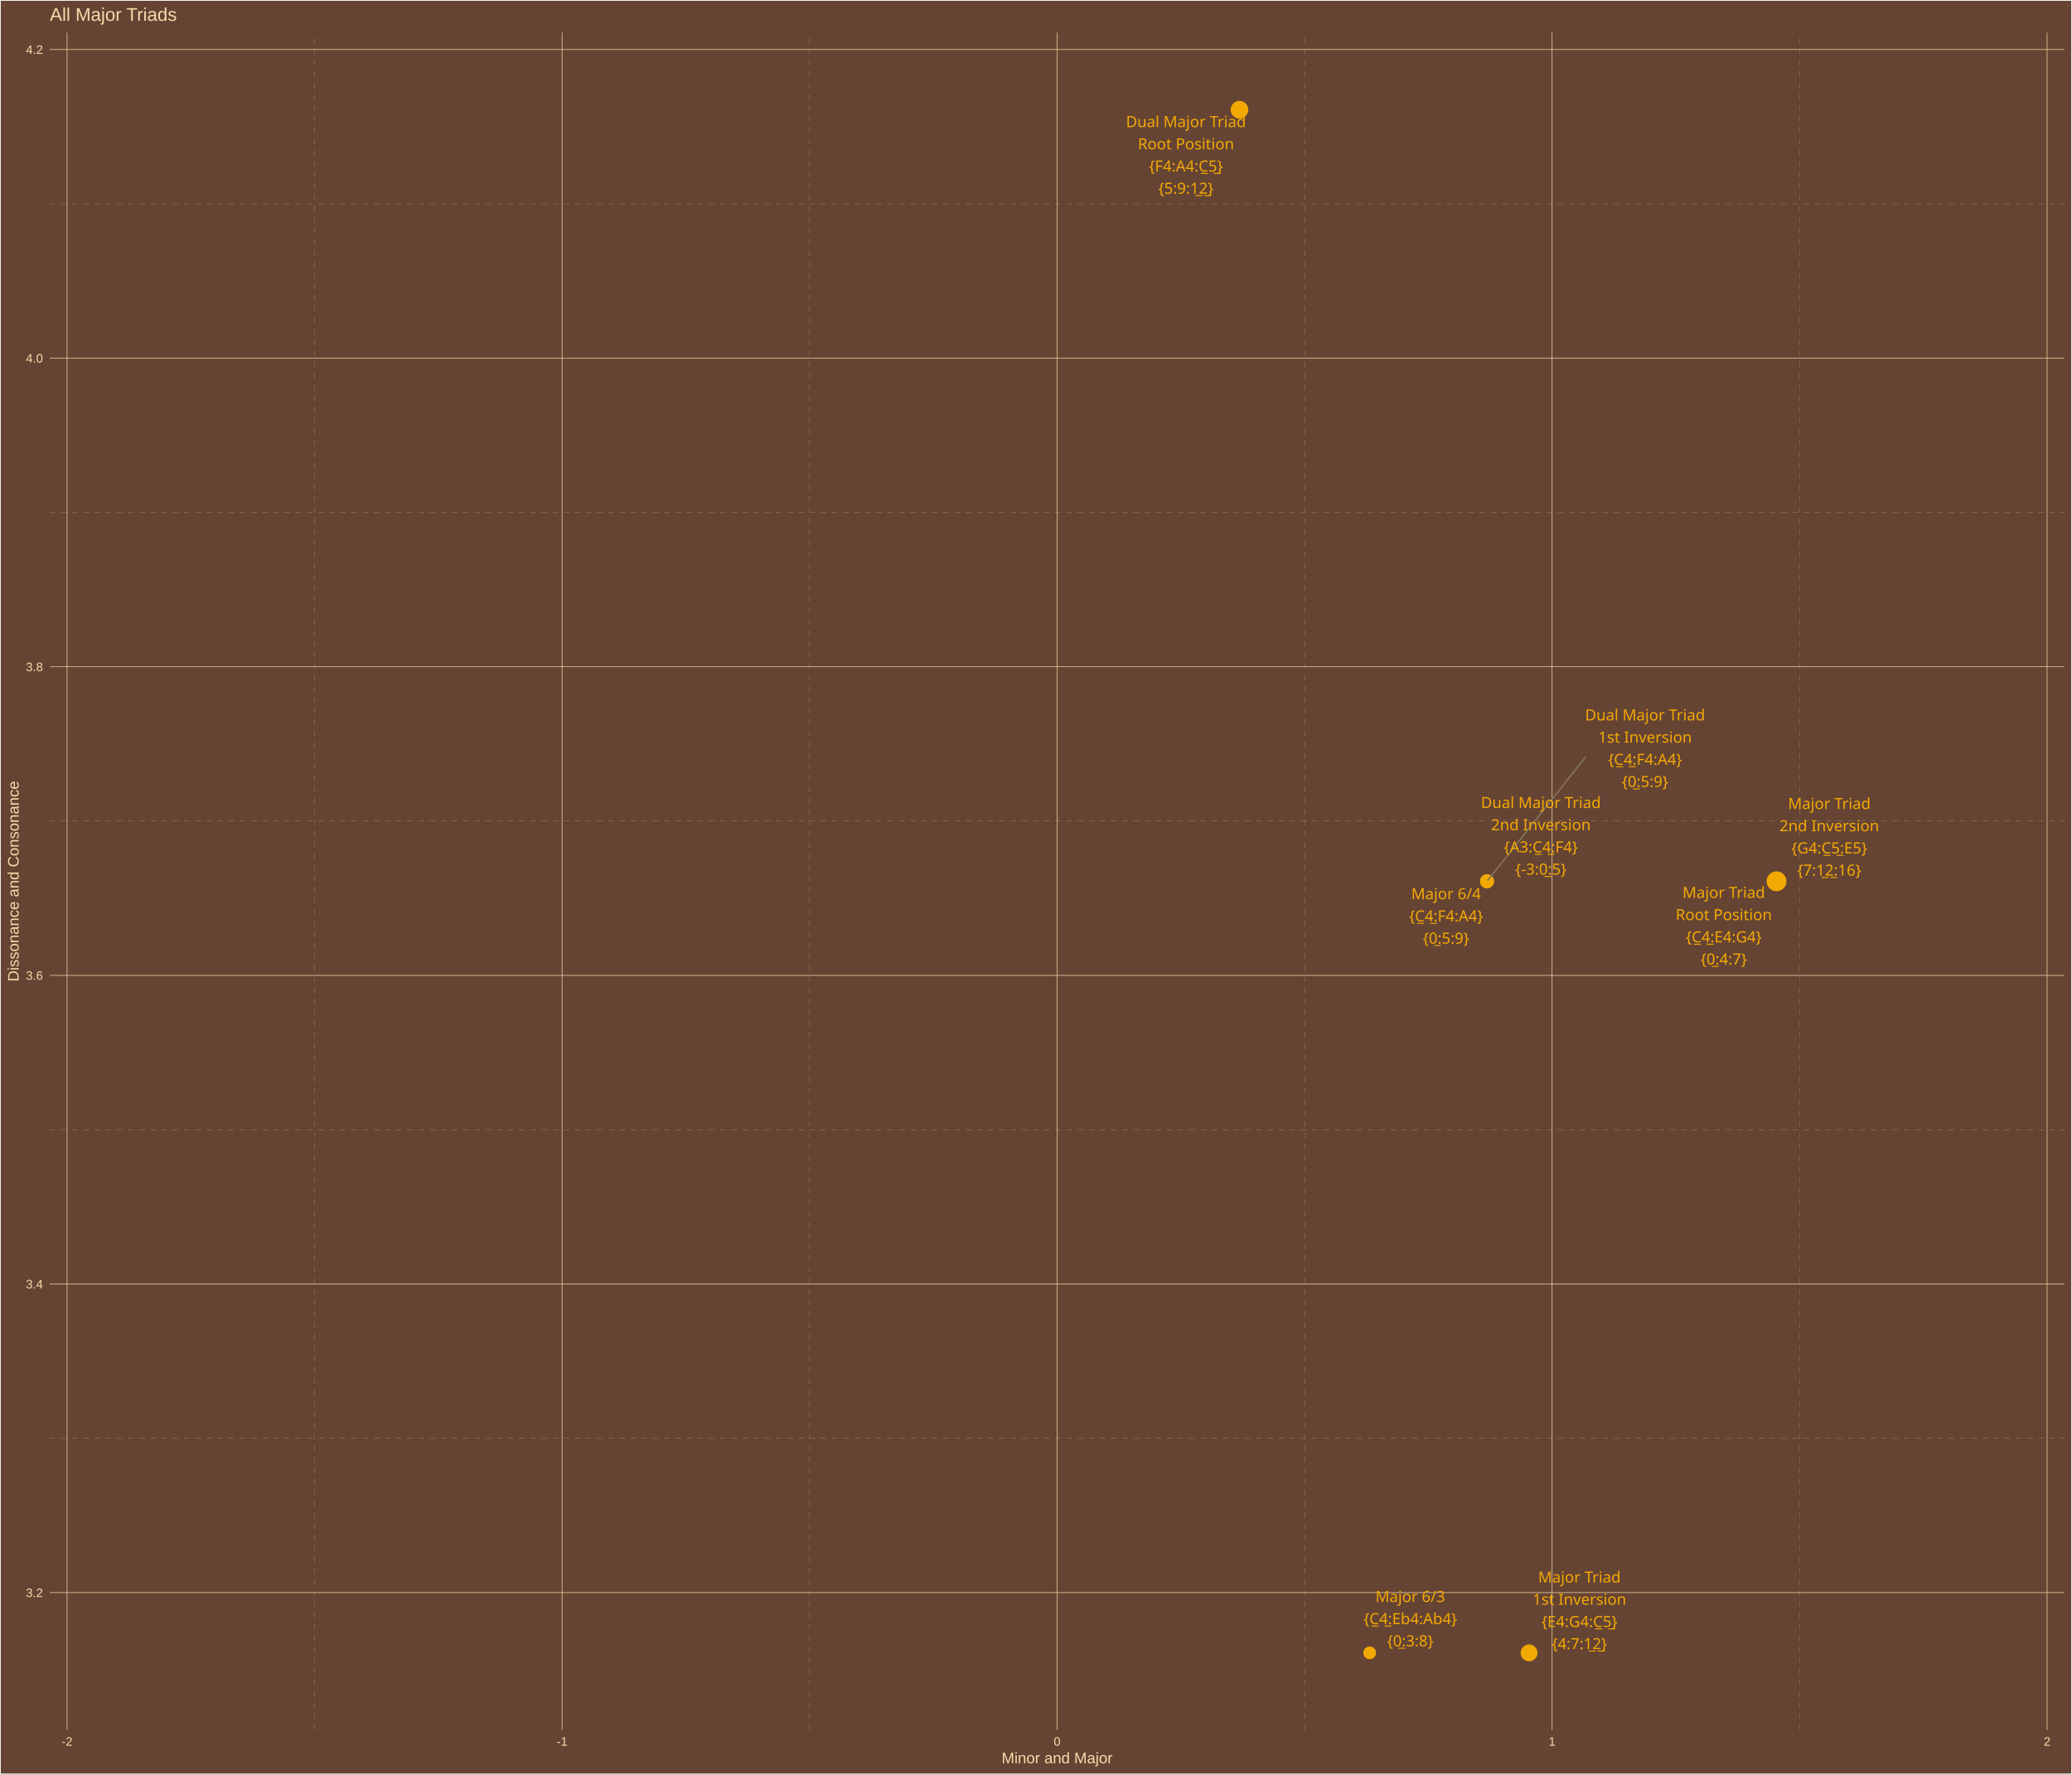
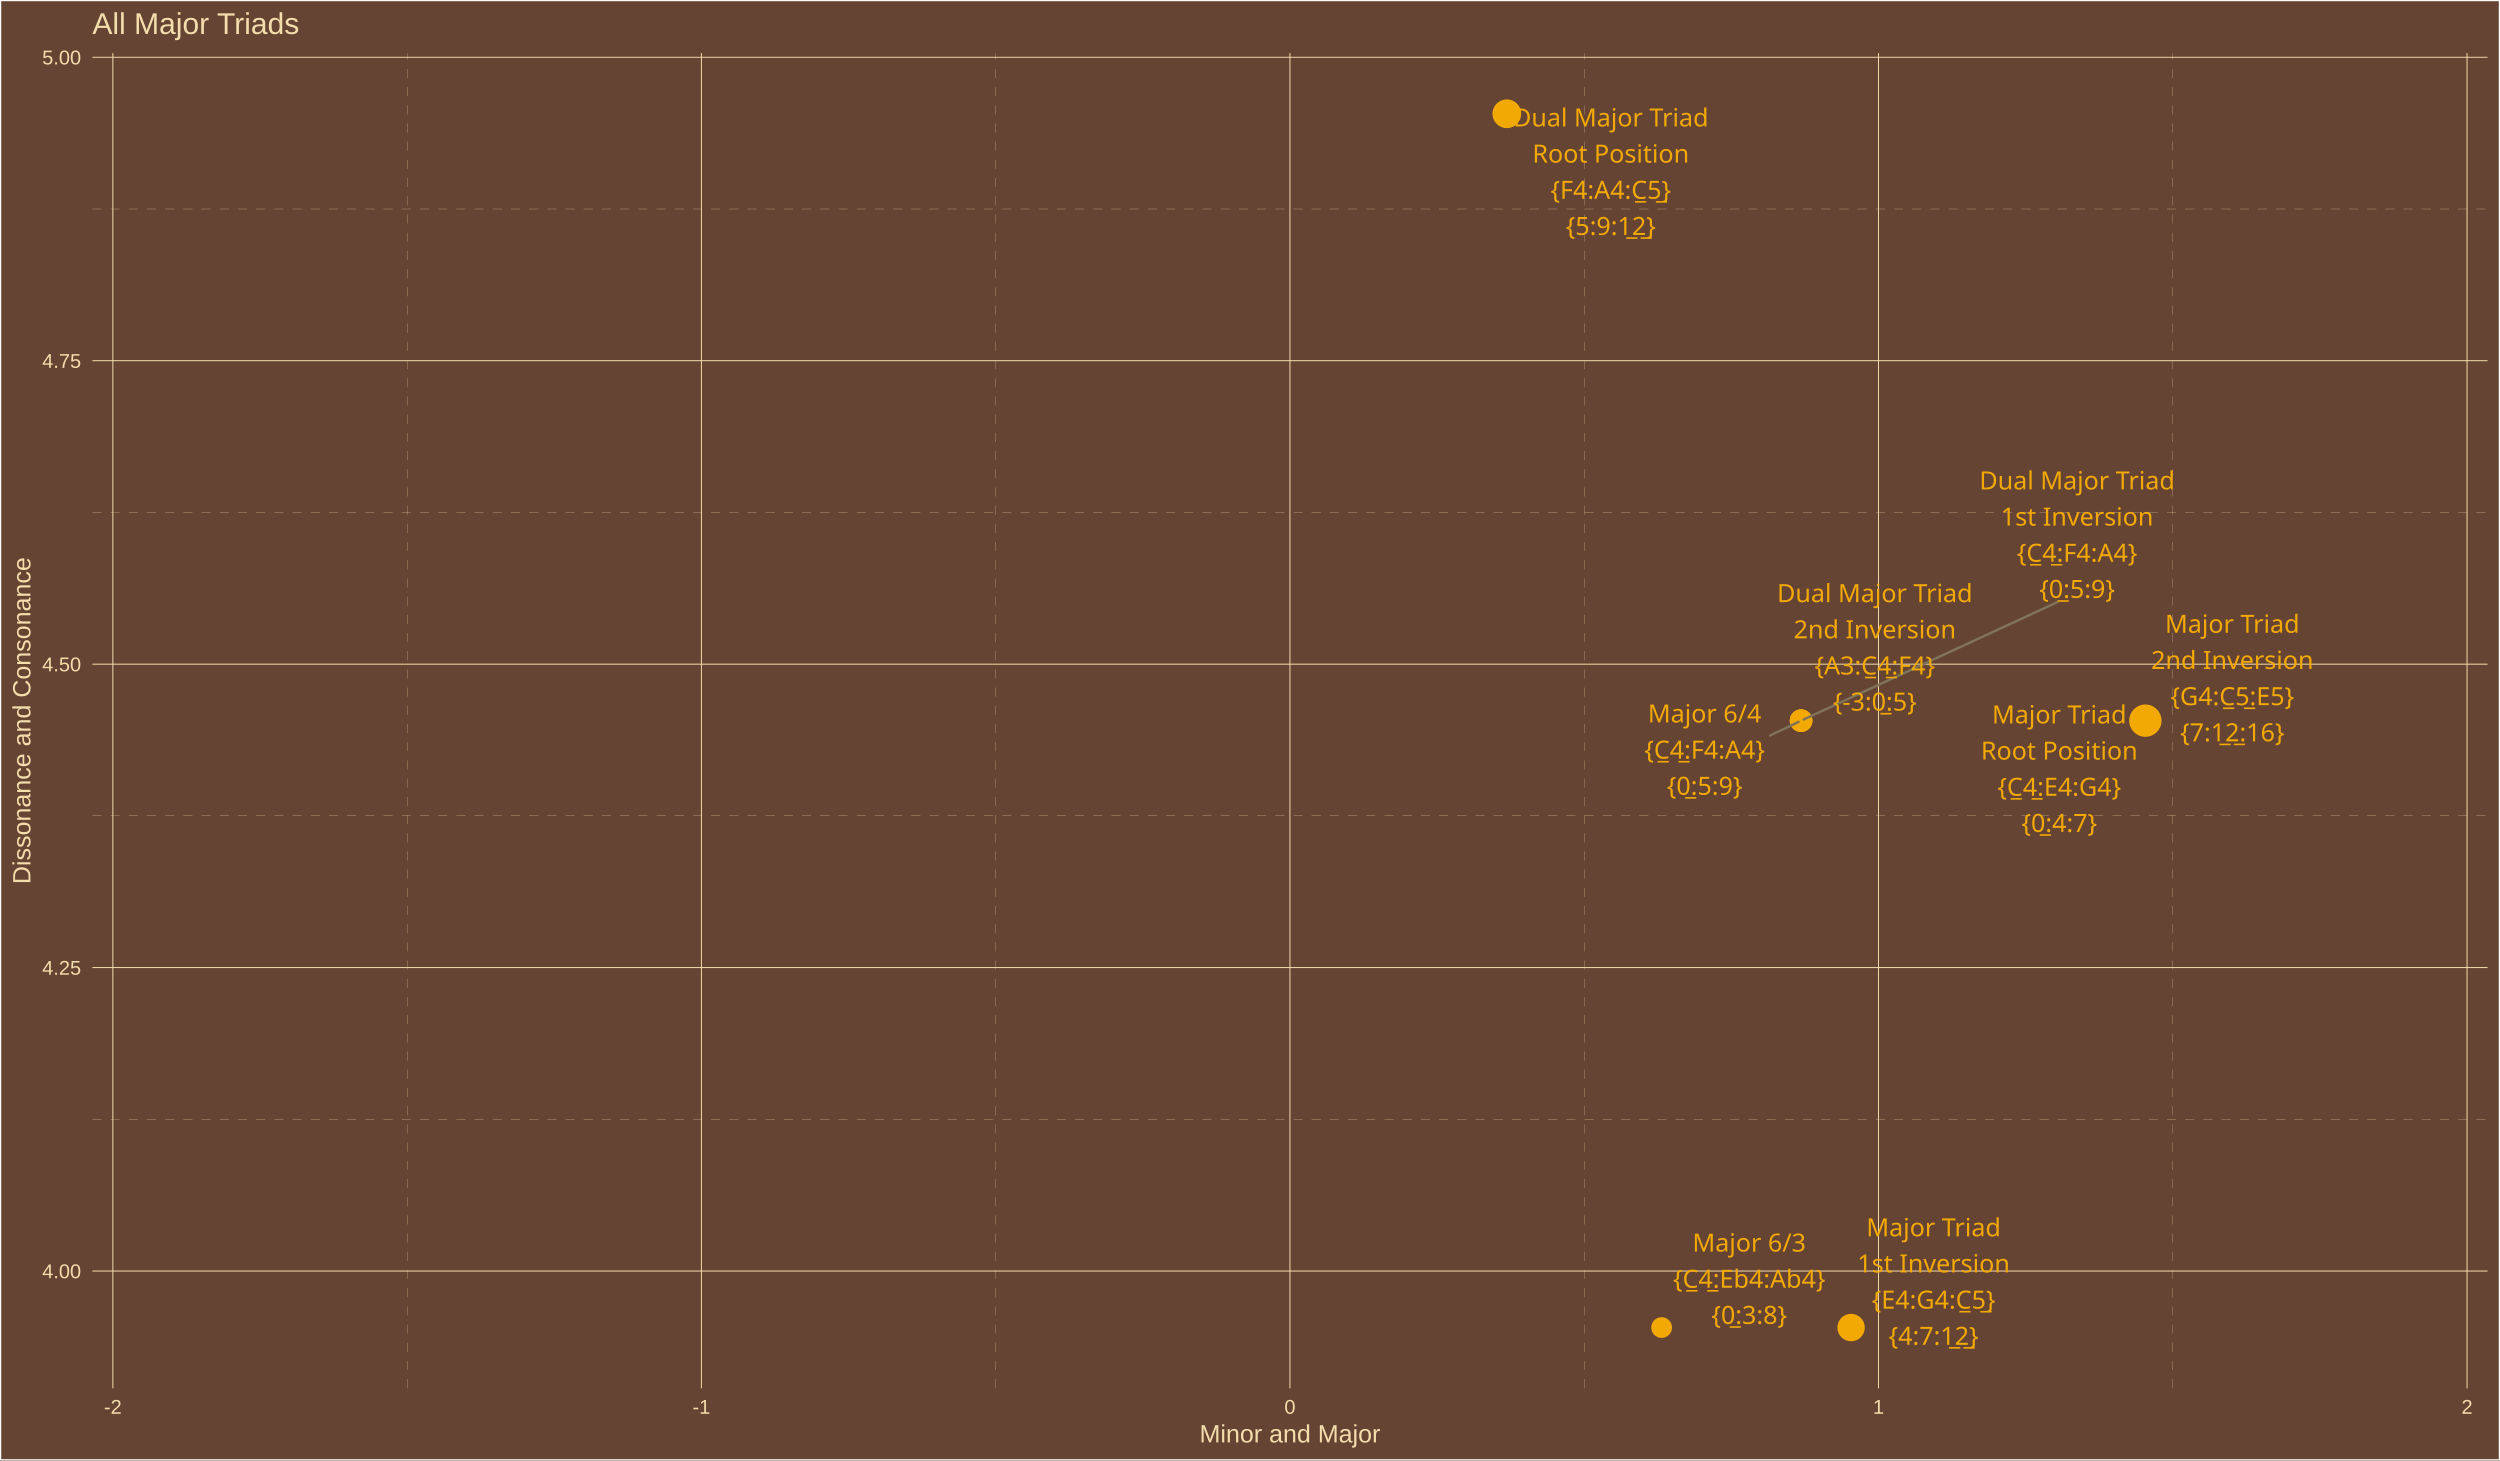
- <svg xmlns="http://www.w3.org/2000/svg" class="svglite" width="1484.00pt" height="1271.00pt" viewBox="0 0 1484.00 1271.00">
+ <svg xmlns="http://www.w3.org/2000/svg" class="svglite" width="1099.00pt" height="642.00pt" viewBox="0 0 1099.00 642.00">
  <defs>
    <style type="text/css">
    .svglite line, .svglite polyline, .svglite polygon, .svglite path, .svglite rect, .svglite circle {
      fill: none;
      stroke: #000000;
      stroke-linecap: round;
      stroke-linejoin: round;
      stroke-miterlimit: 10.00;
    }
    .svglite text {
      white-space: pre;
    }
  </style>
  </defs>
  <rect width="100%" height="100%" style="stroke: none; fill: #664433;" />
  <defs>
-     <clipPath id="cpMC4wMHwxNDg0LjAwfDAuMDB8MTI3MS4wMA==">
-       <rect x="0.00" y="0.00" width="1484.00" height="1271.00" />
+     <clipPath id="cpMC4wMHwxMDk5LjAwfDAuMDB8NjQyLjAw">
+       <rect x="0.00" y="0.00" width="1099.00" height="642.00" />
    </clipPath>
  </defs>
-   <g clip-path="url(#cpMC4wMHwxNDg0LjAwfDAuMDB8MTI3MS4wMA==)">
-     <rect x="0.00" y="0.00" width="1484.00" height="1271.00" style="stroke-width: 1.07; stroke: #FFFFFF; fill: #664433;" />
+   <g clip-path="url(#cpMC4wMHwxMDk5LjAwfDAuMDB8NjQyLjAw)">
+     <rect x="0.00" y="0.00" width="1099.00" height="642.00" style="stroke-width: 1.07; stroke: #FFFFFF; fill: #664433;" />
  </g>
  <defs>
-     <clipPath id="cpMzUuNzF8MTQ3OC41MnwyMy4zNHwxMjM5LjI3">
-       <rect x="35.71" y="23.34" width="1442.81" height="1215.93" />
+     <clipPath id="cpNDAuNjB8MTA5My41MnwyMy4zNHw2MTAuMjc=">
+       <rect x="40.60" y="23.34" width="1052.92" height="586.93" />
    </clipPath>
  </defs>
-   <g clip-path="url(#cpMzUuNzF8MTQ3OC41MnwyMy4zNHwxMjM5LjI3)">
-     <rect x="35.71" y="23.34" width="1442.81" height="1215.93" style="stroke-width: 1.07; stroke: none; fill: #664433;" />
-     <polyline points="35.71,1030.31 1478.52,1030.31 " style="stroke-width: 0.11; stroke: #F3DDAB; stroke-dasharray: 4.00,4.00; stroke-linecap: butt;" />
-     <polyline points="35.71,809.23 1478.52,809.23 " style="stroke-width: 0.11; stroke: #F3DDAB; stroke-dasharray: 4.00,4.00; stroke-linecap: butt;" />
-     <polyline points="35.71,588.15 1478.52,588.15 " style="stroke-width: 0.11; stroke: #F3DDAB; stroke-dasharray: 4.00,4.00; stroke-linecap: butt;" />
-     <polyline points="35.71,367.07 1478.52,367.07 " style="stroke-width: 0.11; stroke: #F3DDAB; stroke-dasharray: 4.00,4.00; stroke-linecap: butt;" />
-     <polyline points="35.71,145.99 1478.52,145.99 " style="stroke-width: 0.11; stroke: #F3DDAB; stroke-dasharray: 4.00,4.00; stroke-linecap: butt;" />
-     <polyline points="225.32,1239.27 225.32,23.34 " style="stroke-width: 0.11; stroke: #F3DDAB; stroke-dasharray: 4.00,4.00; stroke-linecap: butt;" />
-     <polyline points="579.85,1239.27 579.85,23.34 " style="stroke-width: 0.11; stroke: #F3DDAB; stroke-dasharray: 4.00,4.00; stroke-linecap: butt;" />
-     <polyline points="934.38,1239.27 934.38,23.34 " style="stroke-width: 0.11; stroke: #F3DDAB; stroke-dasharray: 4.00,4.00; stroke-linecap: butt;" />
-     <polyline points="1288.91,1239.27 1288.91,23.34 " style="stroke-width: 0.11; stroke: #F3DDAB; stroke-dasharray: 4.00,4.00; stroke-linecap: butt;" />
-     <polyline points="35.71,1140.85 1478.52,1140.85 " style="stroke-width: 0.43; stroke: #F3DDAB; stroke-linecap: butt;" />
-     <polyline points="35.71,919.77 1478.52,919.77 " style="stroke-width: 0.43; stroke: #F3DDAB; stroke-linecap: butt;" />
-     <polyline points="35.71,698.69 1478.52,698.69 " style="stroke-width: 0.43; stroke: #F3DDAB; stroke-linecap: butt;" />
-     <polyline points="35.71,477.61 1478.52,477.61 " style="stroke-width: 0.43; stroke: #F3DDAB; stroke-linecap: butt;" />
-     <polyline points="35.71,256.53 1478.52,256.53 " style="stroke-width: 0.43; stroke: #F3DDAB; stroke-linecap: butt;" />
-     <polyline points="35.71,35.46 1478.52,35.46 " style="stroke-width: 0.43; stroke: #F3DDAB; stroke-linecap: butt;" />
-     <polyline points="48.05,1239.27 48.05,23.34 " style="stroke-width: 0.43; stroke: #F3DDAB; stroke-linecap: butt;" />
-     <polyline points="402.58,1239.27 402.58,23.34 " style="stroke-width: 0.43; stroke: #F3DDAB; stroke-linecap: butt;" />
-     <polyline points="757.11,1239.27 757.11,23.34 " style="stroke-width: 0.43; stroke: #F3DDAB; stroke-linecap: butt;" />
-     <polyline points="1111.64,1239.27 1111.64,23.34 " style="stroke-width: 0.43; stroke: #F3DDAB; stroke-linecap: butt;" />
-     <polyline points="1466.17,1239.27 1466.17,23.34 " style="stroke-width: 0.43; stroke: #F3DDAB; stroke-linecap: butt;" />
-     <circle cx="1272.40" cy="631.30" r="1.95" style="stroke-width: 0.71; stroke: #F3A904; fill: #F3A904;" />
-     <circle cx="1095.14" cy="1184.00" r="1.95" style="stroke-width: 0.71; stroke: #F3A904; fill: #F3A904;" />
-     <circle cx="1272.40" cy="631.30" r="1.95" style="stroke-width: 0.71; stroke: #F3A904; fill: #F3A904;" />
-     <circle cx="981.01" cy="1184.00" r="1.95" style="stroke-width: 0.71; stroke: #F3A904; fill: #F3A904;" />
-     <circle cx="1065.02" cy="631.30" r="1.95" style="stroke-width: 0.71; stroke: #F3A904; fill: #F3A904;" />
-     <circle cx="887.75" cy="78.61" r="1.95" style="stroke-width: 0.71; stroke: #F3A904; fill: #F3A904;" />
-     <circle cx="1065.02" cy="631.30" r="1.95" style="stroke-width: 0.71; stroke: #F3A904; fill: #F3A904;" />
-     <circle cx="1065.02" cy="631.30" r="1.95" style="stroke-width: 0.71; stroke: #F3A904; fill: #F3A904;" />
-     <circle cx="1272.40" cy="631.30" r="4.21" style="stroke-width: 0.71; stroke: #F3A904; fill: #F3A904;" />
-     <circle cx="1095.14" cy="1184.00" r="5.68" style="stroke-width: 0.71; stroke: #F3A904; fill: #F3A904;" />
-     <circle cx="1272.40" cy="631.30" r="6.76" style="stroke-width: 0.71; stroke: #F3A904; fill: #F3A904;" />
-     <circle cx="981.01" cy="1184.00" r="4.21" style="stroke-width: 0.71; stroke: #F3A904; fill: #F3A904;" />
-     <circle cx="1065.02" cy="631.30" r="4.64" style="stroke-width: 0.71; stroke: #F3A904; fill: #F3A904;" />
-     <circle cx="887.75" cy="78.61" r="5.97" style="stroke-width: 0.71; stroke: #F3A904; fill: #F3A904;" />
-     <circle cx="1065.02" cy="631.30" r="4.64" style="stroke-width: 0.71; stroke: #F3A904; fill: #F3A904;" />
-     <circle cx="1065.02" cy="631.30" r="1.42" style="stroke-width: 0.71; stroke: #F3A904; fill: #F3A904;" />
-     <line x1="1135.65" y1="542.21" x2="1065.72" y2="630.42" style="stroke-width: 1.07; stroke: #7F745A;" />
-     <text x="1234.60" y="643.23" text-anchor="middle" style="font-size: 11.04px;fill: #F3A904; font-family: &quot;Arial Unicode MS&quot;;" textLength="55.77px" lengthAdjust="spacingAndGlyphs">Major Triad</text>
-     <text x="1234.60" y="659.13" text-anchor="middle" style="font-size: 11.04px;fill: #F3A904; font-family: &quot;Arial Unicode MS&quot;;" textLength="65.61px" lengthAdjust="spacingAndGlyphs">Root Position</text>
-     <text x="1234.60" y="675.03" text-anchor="middle" style="font-size: 11.04px;fill: #F3A904; font-family: &quot;Arial Unicode MS&quot;;" textLength="55.81px" lengthAdjust="spacingAndGlyphs">{C̲4̲:E4:G4}</text>
-     <text x="1234.60" y="690.92" text-anchor="middle" style="font-size: 11.04px;fill: #F3A904; font-family: &quot;Arial Unicode MS&quot;;" textLength="31.91px" lengthAdjust="spacingAndGlyphs">{0̲:4:7}</text>
-     <text x="1131.23" y="1133.66" text-anchor="middle" style="font-size: 11.04px;fill: #F3A904; font-family: &quot;Arial Unicode MS&quot;;" textLength="55.77px" lengthAdjust="spacingAndGlyphs">Major Triad</text>
-     <text x="1131.23" y="1149.56" text-anchor="middle" style="font-size: 11.04px;fill: #F3A904; font-family: &quot;Arial Unicode MS&quot;;" textLength="62.54px" lengthAdjust="spacingAndGlyphs">1st Inversion</text>
-     <text x="1131.23" y="1165.46" text-anchor="middle" style="font-size: 11.04px;fill: #F3A904; font-family: &quot;Arial Unicode MS&quot;;" textLength="55.81px" lengthAdjust="spacingAndGlyphs">{E4:G4:C̲5̲}</text>
-     <text x="1131.23" y="1181.36" text-anchor="middle" style="font-size: 11.04px;fill: #F3A904; font-family: &quot;Arial Unicode MS&quot;;" textLength="38.04px" lengthAdjust="spacingAndGlyphs">{4:7:1̲2̲}</text>
-     <text x="1310.18" y="579.54" text-anchor="middle" style="font-size: 11.04px;fill: #F3A904; font-family: &quot;Arial Unicode MS&quot;;" textLength="55.77px" lengthAdjust="spacingAndGlyphs">Major Triad</text>
-     <text x="1310.18" y="595.44" text-anchor="middle" style="font-size: 11.04px;fill: #F3A904; font-family: &quot;Arial Unicode MS&quot;;" textLength="66.23px" lengthAdjust="spacingAndGlyphs">2nd Inversion</text>
-     <text x="1310.18" y="611.34" text-anchor="middle" style="font-size: 11.04px;fill: #F3A904; font-family: &quot;Arial Unicode MS&quot;;" textLength="55.81px" lengthAdjust="spacingAndGlyphs">{G4:C̲5̲:E5}</text>
-     <text x="1310.18" y="627.23" text-anchor="middle" style="font-size: 11.04px;fill: #F3A904; font-family: &quot;Arial Unicode MS&quot;;" textLength="44.18px" lengthAdjust="spacingAndGlyphs">{7:1̲2̲:16}</text>
-     <text x="1010.08" y="1147.55" text-anchor="middle" style="font-size: 11.04px;fill: #F3A904; font-family: &quot;Arial Unicode MS&quot;;" textLength="45.98px" lengthAdjust="spacingAndGlyphs">Major 6/3</text>
-     <text x="1010.08" y="1163.44" text-anchor="middle" style="font-size: 11.04px;fill: #F3A904; font-family: &quot;Arial Unicode MS&quot;;" textLength="66.86px" lengthAdjust="spacingAndGlyphs">{C̲4̲:Eb4:Ab4}</text>
-     <text x="1010.08" y="1179.34" text-anchor="middle" style="font-size: 11.04px;fill: #F3A904; font-family: &quot;Arial Unicode MS&quot;;" textLength="31.91px" lengthAdjust="spacingAndGlyphs">{0̲:3:8}</text>
-     <text x="1035.71" y="644.16" text-anchor="middle" style="font-size: 11.04px;fill: #F3A904; font-family: &quot;Arial Unicode MS&quot;;" textLength="45.98px" lengthAdjust="spacingAndGlyphs">Major 6/4</text>
-     <text x="1035.71" y="660.06" text-anchor="middle" style="font-size: 11.04px;fill: #F3A904; font-family: &quot;Arial Unicode MS&quot;;" textLength="53.97px" lengthAdjust="spacingAndGlyphs">{C̲4̲:F4:A4}</text>
-     <text x="1035.71" y="675.96" text-anchor="middle" style="font-size: 11.04px;fill: #F3A904; font-family: &quot;Arial Unicode MS&quot;;" textLength="31.91px" lengthAdjust="spacingAndGlyphs">{0̲:5:9}</text>
-     <text x="849.41" y="91.08" text-anchor="middle" style="font-size: 11.04px;fill: #F3A904; font-family: &quot;Arial Unicode MS&quot;;" textLength="81.52px" lengthAdjust="spacingAndGlyphs">Dual Major Triad</text>
-     <text x="849.41" y="106.98" text-anchor="middle" style="font-size: 11.04px;fill: #F3A904; font-family: &quot;Arial Unicode MS&quot;;" textLength="65.61px" lengthAdjust="spacingAndGlyphs">Root Position</text>
-     <text x="849.41" y="122.87" text-anchor="middle" style="font-size: 11.04px;fill: #F3A904; font-family: &quot;Arial Unicode MS&quot;;" textLength="53.97px" lengthAdjust="spacingAndGlyphs">{F4:A4:C̲5̲}</text>
-     <text x="849.41" y="138.77" text-anchor="middle" style="font-size: 11.04px;fill: #F3A904; font-family: &quot;Arial Unicode MS&quot;;" textLength="38.04px" lengthAdjust="spacingAndGlyphs">{5:9:1̲2̲}</text>
-     <text x="1178.21" y="516.08" text-anchor="middle" style="font-size: 11.04px;fill: #F3A904; font-family: &quot;Arial Unicode MS&quot;;" textLength="81.52px" lengthAdjust="spacingAndGlyphs">Dual Major Triad</text>
-     <text x="1178.21" y="531.97" text-anchor="middle" style="font-size: 11.04px;fill: #F3A904; font-family: &quot;Arial Unicode MS&quot;;" textLength="62.54px" lengthAdjust="spacingAndGlyphs">1st Inversion</text>
-     <text x="1178.21" y="547.87" text-anchor="middle" style="font-size: 11.04px;fill: #F3A904; font-family: &quot;Arial Unicode MS&quot;;" textLength="53.97px" lengthAdjust="spacingAndGlyphs">{C̲4̲:F4:A4}</text>
-     <text x="1178.21" y="563.77" text-anchor="middle" style="font-size: 11.04px;fill: #F3A904; font-family: &quot;Arial Unicode MS&quot;;" textLength="31.91px" lengthAdjust="spacingAndGlyphs">{0̲:5:9}</text>
-     <text x="1103.61" y="578.82" text-anchor="middle" style="font-size: 11.04px;fill: #F3A904; font-family: &quot;Arial Unicode MS&quot;;" textLength="81.52px" lengthAdjust="spacingAndGlyphs">Dual Major Triad</text>
-     <text x="1103.61" y="594.72" text-anchor="middle" style="font-size: 11.04px;fill: #F3A904; font-family: &quot;Arial Unicode MS&quot;;" textLength="66.23px" lengthAdjust="spacingAndGlyphs">2nd Inversion</text>
-     <text x="1103.61" y="610.62" text-anchor="middle" style="font-size: 11.04px;fill: #F3A904; font-family: &quot;Arial Unicode MS&quot;;" textLength="53.97px" lengthAdjust="spacingAndGlyphs">{A3:C̲4̲:F4}</text>
-     <text x="1103.61" y="626.51" text-anchor="middle" style="font-size: 11.04px;fill: #F3A904; font-family: &quot;Arial Unicode MS&quot;;" textLength="35.58px" lengthAdjust="spacingAndGlyphs">{-3:0̲:5}</text>
+   <g clip-path="url(#cpNDAuNjB8MTA5My41MnwyMy4zNHw2MTAuMjc=)">
+     <rect x="40.60" y="23.34" width="1052.92" height="586.93" style="stroke-width: 1.07; stroke: none; fill: #664433;" />
+     <polyline points="40.60,492.05 1093.52,492.05 " style="stroke-width: 0.11; stroke: #F3DDAB; stroke-dasharray: 4.00,4.00; stroke-linecap: butt;" />
+     <polyline points="40.60,358.66 1093.52,358.66 " style="stroke-width: 0.11; stroke: #F3DDAB; stroke-dasharray: 4.00,4.00; stroke-linecap: butt;" />
+     <polyline points="40.60,225.26 1093.52,225.26 " style="stroke-width: 0.11; stroke: #F3DDAB; stroke-dasharray: 4.00,4.00; stroke-linecap: butt;" />
+     <polyline points="40.60,91.87 1093.52,91.87 " style="stroke-width: 0.11; stroke: #F3DDAB; stroke-dasharray: 4.00,4.00; stroke-linecap: butt;" />
+     <polyline points="178.98,610.27 178.98,23.34 " style="stroke-width: 0.11; stroke: #F3DDAB; stroke-dasharray: 4.00,4.00; stroke-linecap: butt;" />
+     <polyline points="437.70,610.27 437.70,23.34 " style="stroke-width: 0.11; stroke: #F3DDAB; stroke-dasharray: 4.00,4.00; stroke-linecap: butt;" />
+     <polyline points="696.42,610.27 696.42,23.34 " style="stroke-width: 0.11; stroke: #F3DDAB; stroke-dasharray: 4.00,4.00; stroke-linecap: butt;" />
+     <polyline points="955.15,610.27 955.15,23.34 " style="stroke-width: 0.11; stroke: #F3DDAB; stroke-dasharray: 4.00,4.00; stroke-linecap: butt;" />
+     <polyline points="40.60,558.75 1093.52,558.75 " style="stroke-width: 0.43; stroke: #F3DDAB; stroke-linecap: butt;" />
+     <polyline points="40.60,425.35 1093.52,425.35 " style="stroke-width: 0.43; stroke: #F3DDAB; stroke-linecap: butt;" />
+     <polyline points="40.60,291.96 1093.52,291.96 " style="stroke-width: 0.43; stroke: #F3DDAB; stroke-linecap: butt;" />
+     <polyline points="40.60,158.57 1093.52,158.57 " style="stroke-width: 0.43; stroke: #F3DDAB; stroke-linecap: butt;" />
+     <polyline points="40.60,25.17 1093.52,25.17 " style="stroke-width: 0.43; stroke: #F3DDAB; stroke-linecap: butt;" />
+     <polyline points="49.61,610.27 49.61,23.34 " style="stroke-width: 0.43; stroke: #F3DDAB; stroke-linecap: butt;" />
+     <polyline points="308.34,610.27 308.34,23.34 " style="stroke-width: 0.43; stroke: #F3DDAB; stroke-linecap: butt;" />
+     <polyline points="567.06,610.27 567.06,23.34 " style="stroke-width: 0.43; stroke: #F3DDAB; stroke-linecap: butt;" />
+     <polyline points="825.79,610.27 825.79,23.34 " style="stroke-width: 0.43; stroke: #F3DDAB; stroke-linecap: butt;" />
+     <polyline points="1084.51,610.27 1084.51,23.34 " style="stroke-width: 0.43; stroke: #F3DDAB; stroke-linecap: butt;" />
+     <circle cx="943.10" cy="316.80" r="1.95" style="stroke-width: 0.71; stroke: #F3A904; fill: #F3A904;" />
+     <circle cx="813.74" cy="583.59" r="1.95" style="stroke-width: 0.71; stroke: #F3A904; fill: #F3A904;" />
+     <circle cx="943.10" cy="316.80" r="1.95" style="stroke-width: 0.71; stroke: #F3A904; fill: #F3A904;" />
+     <circle cx="730.45" cy="583.59" r="1.95" style="stroke-width: 0.71; stroke: #F3A904; fill: #F3A904;" />
+     <circle cx="791.76" cy="316.80" r="1.95" style="stroke-width: 0.71; stroke: #F3A904; fill: #F3A904;" />
+     <circle cx="662.40" cy="50.01" r="1.95" style="stroke-width: 0.71; stroke: #F3A904; fill: #F3A904;" />
+     <circle cx="791.76" cy="316.80" r="1.95" style="stroke-width: 0.71; stroke: #F3A904; fill: #F3A904;" />
+     <circle cx="791.76" cy="316.80" r="1.95" style="stroke-width: 0.71; stroke: #F3A904; fill: #F3A904;" />
+     <circle cx="943.10" cy="316.80" r="4.21" style="stroke-width: 0.71; stroke: #F3A904; fill: #F3A904;" />
+     <circle cx="813.74" cy="583.59" r="5.68" style="stroke-width: 0.71; stroke: #F3A904; fill: #F3A904;" />
+     <circle cx="943.10" cy="316.80" r="6.76" style="stroke-width: 0.71; stroke: #F3A904; fill: #F3A904;" />
+     <circle cx="730.45" cy="583.59" r="4.21" style="stroke-width: 0.71; stroke: #F3A904; fill: #F3A904;" />
+     <circle cx="791.76" cy="316.80" r="4.64" style="stroke-width: 0.71; stroke: #F3A904; fill: #F3A904;" />
+     <circle cx="662.40" cy="50.01" r="5.97" style="stroke-width: 0.71; stroke: #F3A904; fill: #F3A904;" />
+     <circle cx="791.76" cy="316.80" r="4.64" style="stroke-width: 0.71; stroke: #F3A904; fill: #F3A904;" />
+     <circle cx="791.76" cy="316.80" r="1.42" style="stroke-width: 0.71; stroke: #F3A904; fill: #F3A904;" />
+     <line x1="778.14" y1="323.32" x2="790.64" y2="317.34" style="stroke-width: 1.07; stroke: #7F745A;" />
+     <line x1="904.50" y1="264.65" x2="792.89" y2="316.28" style="stroke-width: 1.07; stroke: #7F745A;" />
+     <text x="905.25" y="318.03" text-anchor="middle" style="font-size: 11.04px;fill: #F3A904; font-family: &quot;Arial Unicode MS&quot;;" textLength="55.77px" lengthAdjust="spacingAndGlyphs">Major Triad</text>
+     <text x="905.25" y="333.92" text-anchor="middle" style="font-size: 11.04px;fill: #F3A904; font-family: &quot;Arial Unicode MS&quot;;" textLength="65.61px" lengthAdjust="spacingAndGlyphs">Root Position</text>
+     <text x="905.25" y="349.82" text-anchor="middle" style="font-size: 11.04px;fill: #F3A904; font-family: &quot;Arial Unicode MS&quot;;" textLength="55.81px" lengthAdjust="spacingAndGlyphs">{C̲4̲:E4:G4}</text>
+     <text x="905.25" y="365.72" text-anchor="middle" style="font-size: 11.04px;fill: #F3A904; font-family: &quot;Arial Unicode MS&quot;;" textLength="31.91px" lengthAdjust="spacingAndGlyphs">{0̲:4:7}</text>
+     <text x="850.01" y="543.49" text-anchor="middle" style="font-size: 11.04px;fill: #F3A904; font-family: &quot;Arial Unicode MS&quot;;" textLength="55.77px" lengthAdjust="spacingAndGlyphs">Major Triad</text>
+     <text x="850.01" y="559.38" text-anchor="middle" style="font-size: 11.04px;fill: #F3A904; font-family: &quot;Arial Unicode MS&quot;;" textLength="62.54px" lengthAdjust="spacingAndGlyphs">1st Inversion</text>
+     <text x="850.01" y="575.28" text-anchor="middle" style="font-size: 11.04px;fill: #F3A904; font-family: &quot;Arial Unicode MS&quot;;" textLength="55.81px" lengthAdjust="spacingAndGlyphs">{E4:G4:C̲5̲}</text>
+     <text x="850.01" y="591.18" text-anchor="middle" style="font-size: 11.04px;fill: #F3A904; font-family: &quot;Arial Unicode MS&quot;;" textLength="38.04px" lengthAdjust="spacingAndGlyphs">{4:7:1̲2̲}</text>
+     <text x="981.31" y="278.19" text-anchor="middle" style="font-size: 11.04px;fill: #F3A904; font-family: &quot;Arial Unicode MS&quot;;" textLength="55.77px" lengthAdjust="spacingAndGlyphs">Major Triad</text>
+     <text x="981.31" y="294.09" text-anchor="middle" style="font-size: 11.04px;fill: #F3A904; font-family: &quot;Arial Unicode MS&quot;;" textLength="66.23px" lengthAdjust="spacingAndGlyphs">2nd Inversion</text>
+     <text x="981.31" y="309.99" text-anchor="middle" style="font-size: 11.04px;fill: #F3A904; font-family: &quot;Arial Unicode MS&quot;;" textLength="55.81px" lengthAdjust="spacingAndGlyphs">{G4:C̲5̲:E5}</text>
+     <text x="981.31" y="325.88" text-anchor="middle" style="font-size: 11.04px;fill: #F3A904; font-family: &quot;Arial Unicode MS&quot;;" textLength="44.18px" lengthAdjust="spacingAndGlyphs">{7:1̲2̲:16}</text>
+     <text x="768.95" y="550.20" text-anchor="middle" style="font-size: 11.04px;fill: #F3A904; font-family: &quot;Arial Unicode MS&quot;;" textLength="45.98px" lengthAdjust="spacingAndGlyphs">Major 6/3</text>
+     <text x="768.95" y="566.10" text-anchor="middle" style="font-size: 11.04px;fill: #F3A904; font-family: &quot;Arial Unicode MS&quot;;" textLength="66.86px" lengthAdjust="spacingAndGlyphs">{C̲4̲:Eb4:Ab4}</text>
+     <text x="768.95" y="581.99" text-anchor="middle" style="font-size: 11.04px;fill: #F3A904; font-family: &quot;Arial Unicode MS&quot;;" textLength="31.91px" lengthAdjust="spacingAndGlyphs">{0̲:3:8}</text>
+     <text x="749.35" y="317.60" text-anchor="middle" style="font-size: 11.04px;fill: #F3A904; font-family: &quot;Arial Unicode MS&quot;;" textLength="45.98px" lengthAdjust="spacingAndGlyphs">Major 6/4</text>
+     <text x="749.35" y="333.50" text-anchor="middle" style="font-size: 11.04px;fill: #F3A904; font-family: &quot;Arial Unicode MS&quot;;" textLength="53.97px" lengthAdjust="spacingAndGlyphs">{C̲4̲:F4:A4}</text>
+     <text x="749.35" y="349.39" text-anchor="middle" style="font-size: 11.04px;fill: #F3A904; font-family: &quot;Arial Unicode MS&quot;;" textLength="31.91px" lengthAdjust="spacingAndGlyphs">{0̲:5:9}</text>
+     <text x="708.09" y="55.59" text-anchor="middle" style="font-size: 11.04px;fill: #F3A904; font-family: &quot;Arial Unicode MS&quot;;" textLength="81.52px" lengthAdjust="spacingAndGlyphs">Dual Major Triad</text>
+     <text x="708.09" y="71.49" text-anchor="middle" style="font-size: 11.04px;fill: #F3A904; font-family: &quot;Arial Unicode MS&quot;;" textLength="65.61px" lengthAdjust="spacingAndGlyphs">Root Position</text>
+     <text x="708.09" y="87.39" text-anchor="middle" style="font-size: 11.04px;fill: #F3A904; font-family: &quot;Arial Unicode MS&quot;;" textLength="53.97px" lengthAdjust="spacingAndGlyphs">{F4:A4:C̲5̲}</text>
+     <text x="708.09" y="103.29" text-anchor="middle" style="font-size: 11.04px;fill: #F3A904; font-family: &quot;Arial Unicode MS&quot;;" textLength="38.04px" lengthAdjust="spacingAndGlyphs">{5:9:1̲2̲}</text>
+     <text x="913.09" y="215.15" text-anchor="middle" style="font-size: 11.04px;fill: #F3A904; font-family: &quot;Arial Unicode MS&quot;;" textLength="81.52px" lengthAdjust="spacingAndGlyphs">Dual Major Triad</text>
+     <text x="913.09" y="231.05" text-anchor="middle" style="font-size: 11.04px;fill: #F3A904; font-family: &quot;Arial Unicode MS&quot;;" textLength="62.54px" lengthAdjust="spacingAndGlyphs">1st Inversion</text>
+     <text x="913.09" y="246.95" text-anchor="middle" style="font-size: 11.04px;fill: #F3A904; font-family: &quot;Arial Unicode MS&quot;;" textLength="53.97px" lengthAdjust="spacingAndGlyphs">{C̲4̲:F4:A4}</text>
+     <text x="913.09" y="262.85" text-anchor="middle" style="font-size: 11.04px;fill: #F3A904; font-family: &quot;Arial Unicode MS&quot;;" textLength="31.91px" lengthAdjust="spacingAndGlyphs">{0̲:5:9}</text>
+     <text x="824.16" y="264.70" text-anchor="middle" style="font-size: 11.04px;fill: #F3A904; font-family: &quot;Arial Unicode MS&quot;;" textLength="81.52px" lengthAdjust="spacingAndGlyphs">Dual Major Triad</text>
+     <text x="824.16" y="280.60" text-anchor="middle" style="font-size: 11.04px;fill: #F3A904; font-family: &quot;Arial Unicode MS&quot;;" textLength="66.23px" lengthAdjust="spacingAndGlyphs">2nd Inversion</text>
+     <text x="824.16" y="296.50" text-anchor="middle" style="font-size: 11.04px;fill: #F3A904; font-family: &quot;Arial Unicode MS&quot;;" textLength="53.97px" lengthAdjust="spacingAndGlyphs">{A3:C̲4̲:F4}</text>
+     <text x="824.16" y="312.39" text-anchor="middle" style="font-size: 11.04px;fill: #F3A904; font-family: &quot;Arial Unicode MS&quot;;" textLength="35.58px" lengthAdjust="spacingAndGlyphs">{-3:0̲:5}</text>
  </g>
-   <g clip-path="url(#cpMC4wMHwxNDg0LjAwfDAuMDB8MTI3MS4wMA==)">
-     <text x="30.78" y="1144.00" text-anchor="end" style="font-size: 8.80px;fill: #F3DDAB; font-family: &quot;Arial&quot;;" textLength="12.23px" lengthAdjust="spacingAndGlyphs">3.2</text>
-     <text x="30.78" y="922.92" text-anchor="end" style="font-size: 8.80px;fill: #F3DDAB; font-family: &quot;Arial&quot;;" textLength="12.23px" lengthAdjust="spacingAndGlyphs">3.4</text>
-     <text x="30.78" y="701.84" text-anchor="end" style="font-size: 8.80px;fill: #F3DDAB; font-family: &quot;Arial&quot;;" textLength="12.23px" lengthAdjust="spacingAndGlyphs">3.6</text>
-     <text x="30.78" y="480.77" text-anchor="end" style="font-size: 8.80px;fill: #F3DDAB; font-family: &quot;Arial&quot;;" textLength="12.23px" lengthAdjust="spacingAndGlyphs">3.8</text>
-     <text x="30.78" y="259.69" text-anchor="end" style="font-size: 8.80px;fill: #F3DDAB; font-family: &quot;Arial&quot;;" textLength="12.23px" lengthAdjust="spacingAndGlyphs">4.0</text>
-     <text x="30.78" y="38.61" text-anchor="end" style="font-size: 8.80px;fill: #F3DDAB; font-family: &quot;Arial&quot;;" textLength="12.23px" lengthAdjust="spacingAndGlyphs">4.2</text>
-     <text x="48.05" y="1250.50" text-anchor="middle" style="font-size: 8.80px;fill: #F3DDAB; font-family: &quot;Arial&quot;;" textLength="7.83px" lengthAdjust="spacingAndGlyphs">-2</text>
-     <text x="402.58" y="1250.50" text-anchor="middle" style="font-size: 8.80px;fill: #F3DDAB; font-family: &quot;Arial&quot;;" textLength="7.83px" lengthAdjust="spacingAndGlyphs">-1</text>
-     <text x="757.11" y="1250.50" text-anchor="middle" style="font-size: 8.80px;fill: #F3DDAB; font-family: &quot;Arial&quot;;" textLength="4.90px" lengthAdjust="spacingAndGlyphs">0</text>
-     <text x="1111.64" y="1250.50" text-anchor="middle" style="font-size: 8.80px;fill: #F3DDAB; font-family: &quot;Arial&quot;;" textLength="4.90px" lengthAdjust="spacingAndGlyphs">1</text>
-     <text x="1466.17" y="1250.50" text-anchor="middle" style="font-size: 8.80px;fill: #F3DDAB; font-family: &quot;Arial&quot;;" textLength="4.90px" lengthAdjust="spacingAndGlyphs">2</text>
-     <text x="757.11" y="1263.09" text-anchor="middle" style="font-size: 11.00px;fill: #F3DDAB; font-family: &quot;Arial&quot;;" textLength="79.49px" lengthAdjust="spacingAndGlyphs">Minor and Major</text>
-     <text transform="translate(13.37,631.30) rotate(-90)" text-anchor="middle" style="font-size: 11.00px;fill: #F3DDAB; font-family: &quot;Arial&quot;;" textLength="143.73px" lengthAdjust="spacingAndGlyphs">Dissonance and Consonance</text>
-     <text x="35.71" y="14.94" style="font-size: 13.20px;fill: #F3DDAB; font-family: &quot;Arial&quot;;" textLength="91.62px" lengthAdjust="spacingAndGlyphs">All Major Triads</text>
+   <g clip-path="url(#cpMC4wMHwxMDk5LjAwfDAuMDB8NjQyLjAw)">
+     <text x="35.67" y="561.90" text-anchor="end" style="font-size: 8.80px;fill: #F3DDAB; font-family: &quot;Arial&quot;;" textLength="17.13px" lengthAdjust="spacingAndGlyphs">4.00</text>
+     <text x="35.67" y="428.51" text-anchor="end" style="font-size: 8.80px;fill: #F3DDAB; font-family: &quot;Arial&quot;;" textLength="17.13px" lengthAdjust="spacingAndGlyphs">4.25</text>
+     <text x="35.67" y="295.11" text-anchor="end" style="font-size: 8.80px;fill: #F3DDAB; font-family: &quot;Arial&quot;;" textLength="17.13px" lengthAdjust="spacingAndGlyphs">4.50</text>
+     <text x="35.67" y="161.72" text-anchor="end" style="font-size: 8.80px;fill: #F3DDAB; font-family: &quot;Arial&quot;;" textLength="17.13px" lengthAdjust="spacingAndGlyphs">4.75</text>
+     <text x="35.67" y="28.33" text-anchor="end" style="font-size: 8.80px;fill: #F3DDAB; font-family: &quot;Arial&quot;;" textLength="17.13px" lengthAdjust="spacingAndGlyphs">5.00</text>
+     <text x="49.61" y="621.50" text-anchor="middle" style="font-size: 8.80px;fill: #F3DDAB; font-family: &quot;Arial&quot;;" textLength="7.83px" lengthAdjust="spacingAndGlyphs">-2</text>
+     <text x="308.34" y="621.50" text-anchor="middle" style="font-size: 8.80px;fill: #F3DDAB; font-family: &quot;Arial&quot;;" textLength="7.83px" lengthAdjust="spacingAndGlyphs">-1</text>
+     <text x="567.06" y="621.50" text-anchor="middle" style="font-size: 8.80px;fill: #F3DDAB; font-family: &quot;Arial&quot;;" textLength="4.90px" lengthAdjust="spacingAndGlyphs">0</text>
+     <text x="825.79" y="621.50" text-anchor="middle" style="font-size: 8.80px;fill: #F3DDAB; font-family: &quot;Arial&quot;;" textLength="4.90px" lengthAdjust="spacingAndGlyphs">1</text>
+     <text x="1084.51" y="621.50" text-anchor="middle" style="font-size: 8.80px;fill: #F3DDAB; font-family: &quot;Arial&quot;;" textLength="4.90px" lengthAdjust="spacingAndGlyphs">2</text>
+     <text x="567.06" y="634.09" text-anchor="middle" style="font-size: 11.00px;fill: #F3DDAB; font-family: &quot;Arial&quot;;" textLength="79.49px" lengthAdjust="spacingAndGlyphs">Minor and Major</text>
+     <text transform="translate(13.37,316.80) rotate(-90)" text-anchor="middle" style="font-size: 11.00px;fill: #F3DDAB; font-family: &quot;Arial&quot;;" textLength="143.73px" lengthAdjust="spacingAndGlyphs">Dissonance and Consonance</text>
+     <text x="40.60" y="14.94" style="font-size: 13.20px;fill: #F3DDAB; font-family: &quot;Arial&quot;;" textLength="91.62px" lengthAdjust="spacingAndGlyphs">All Major Triads</text>
  </g>
</svg>
